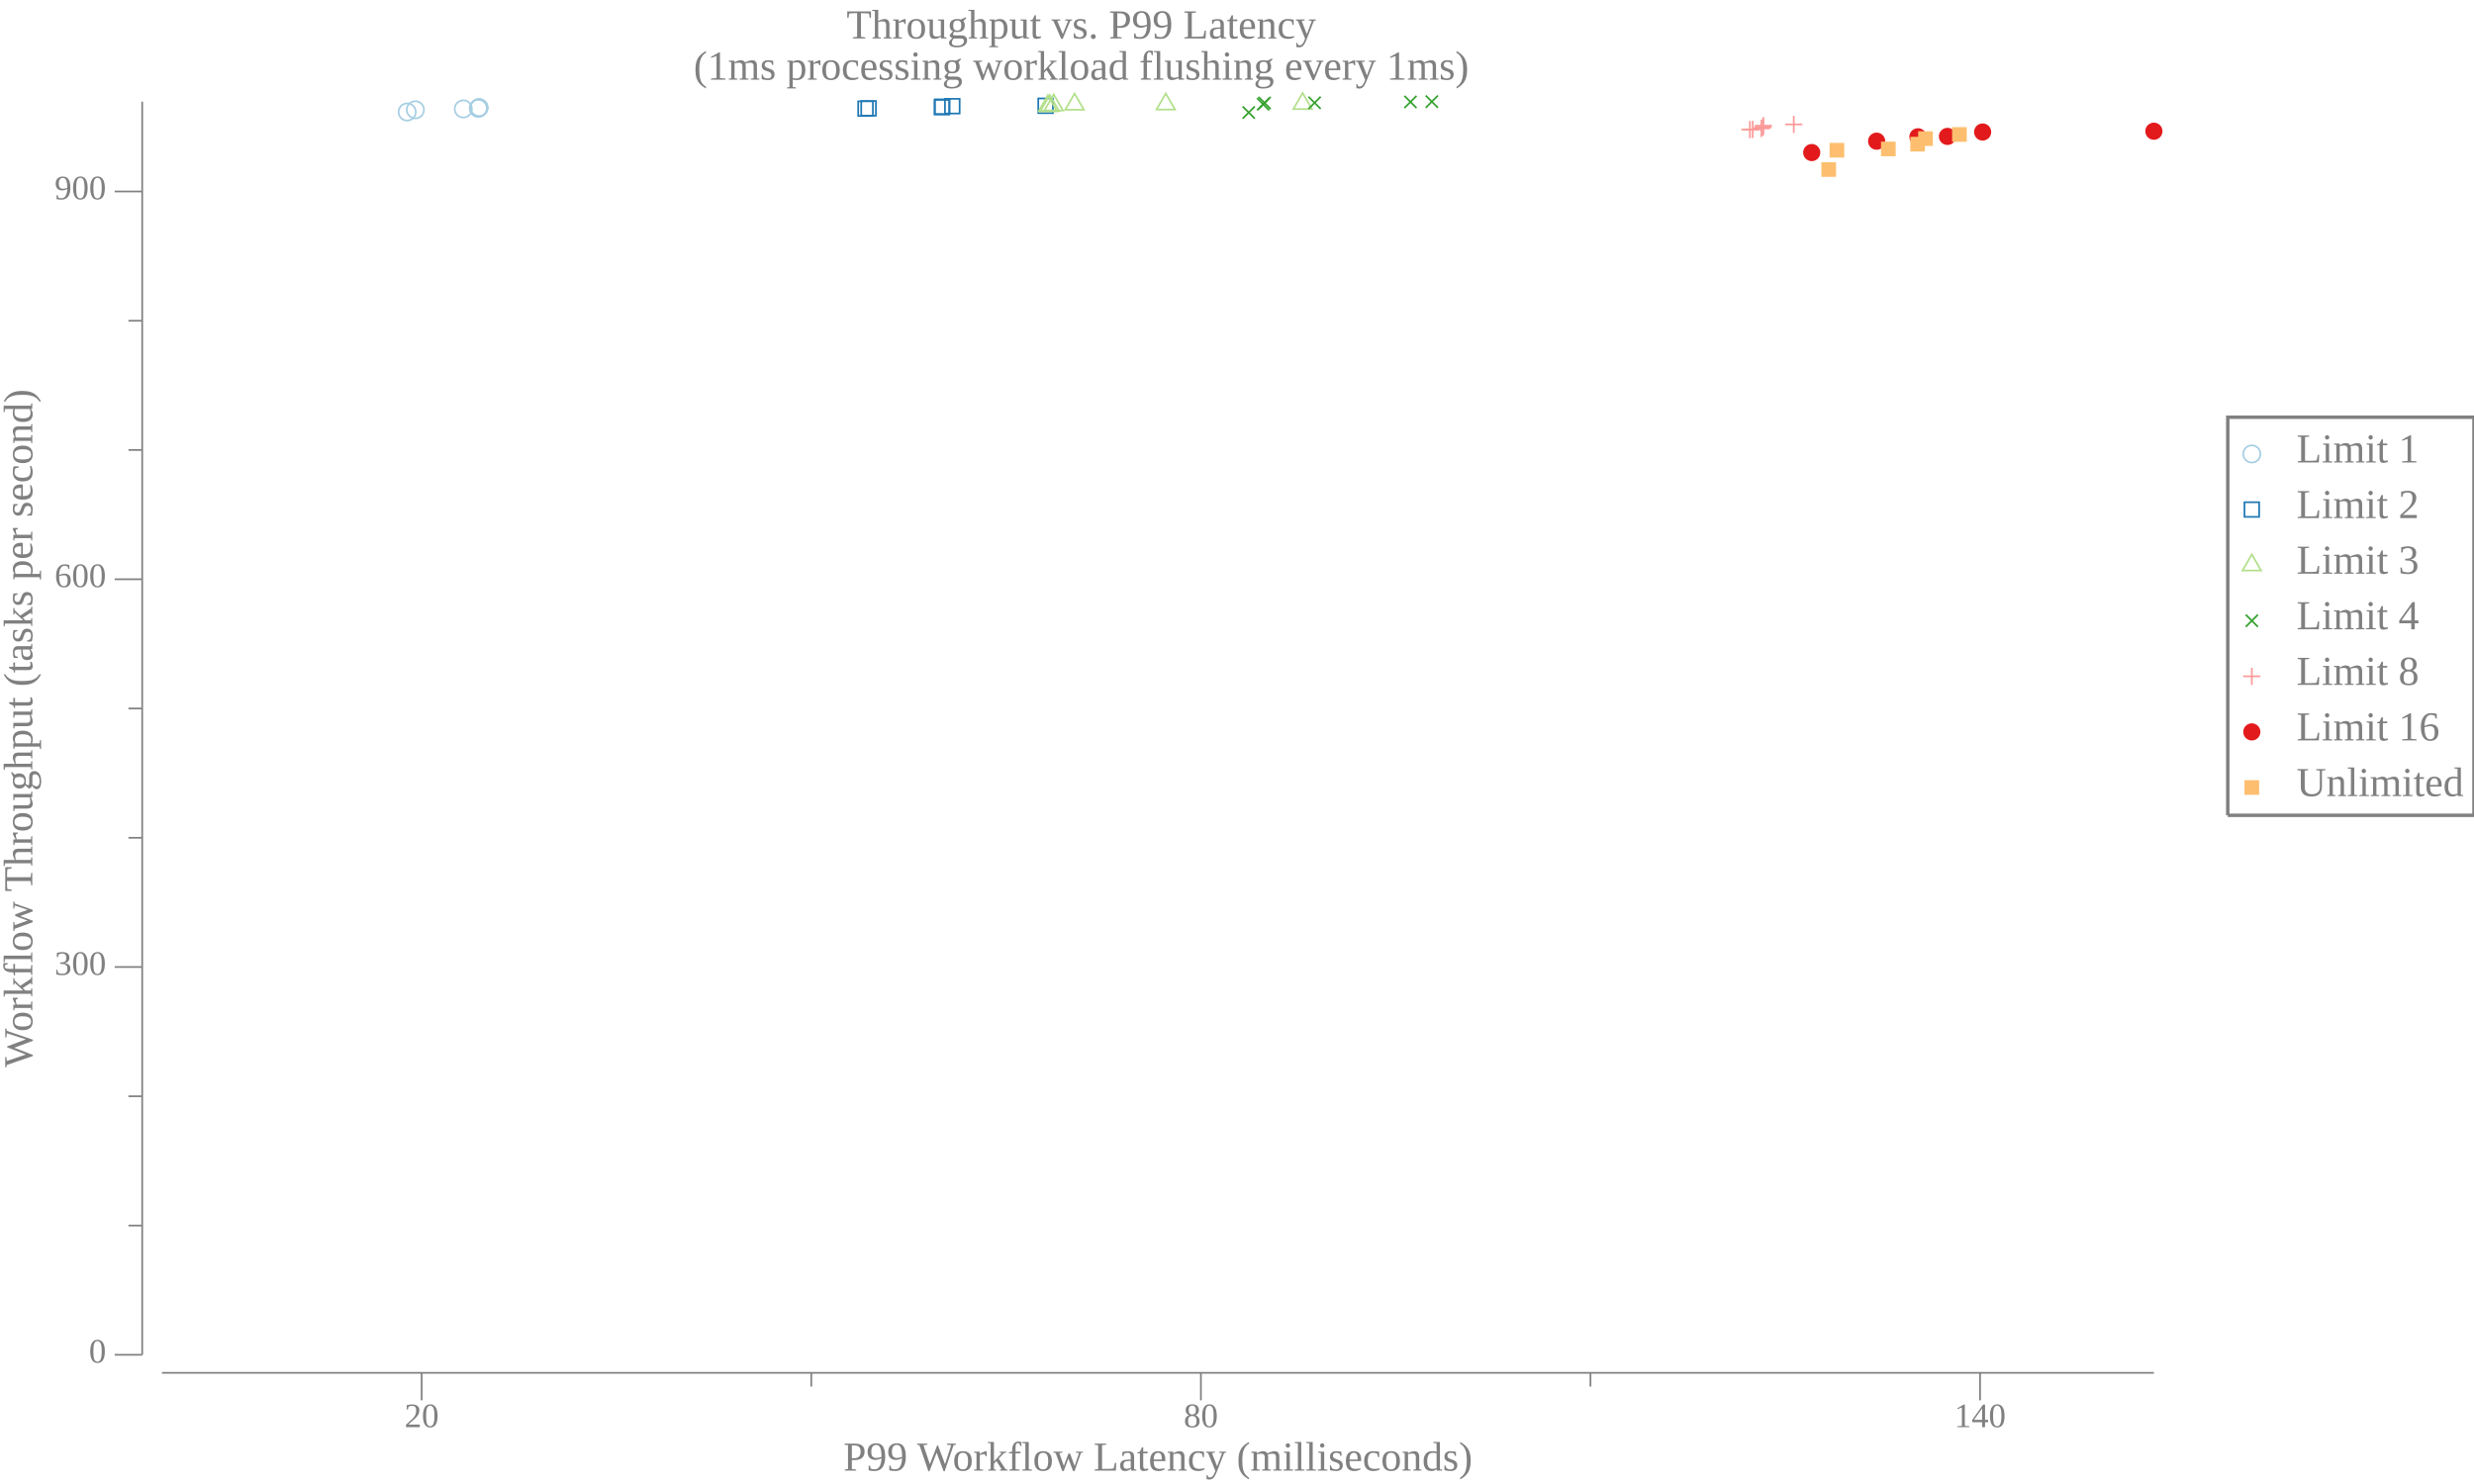
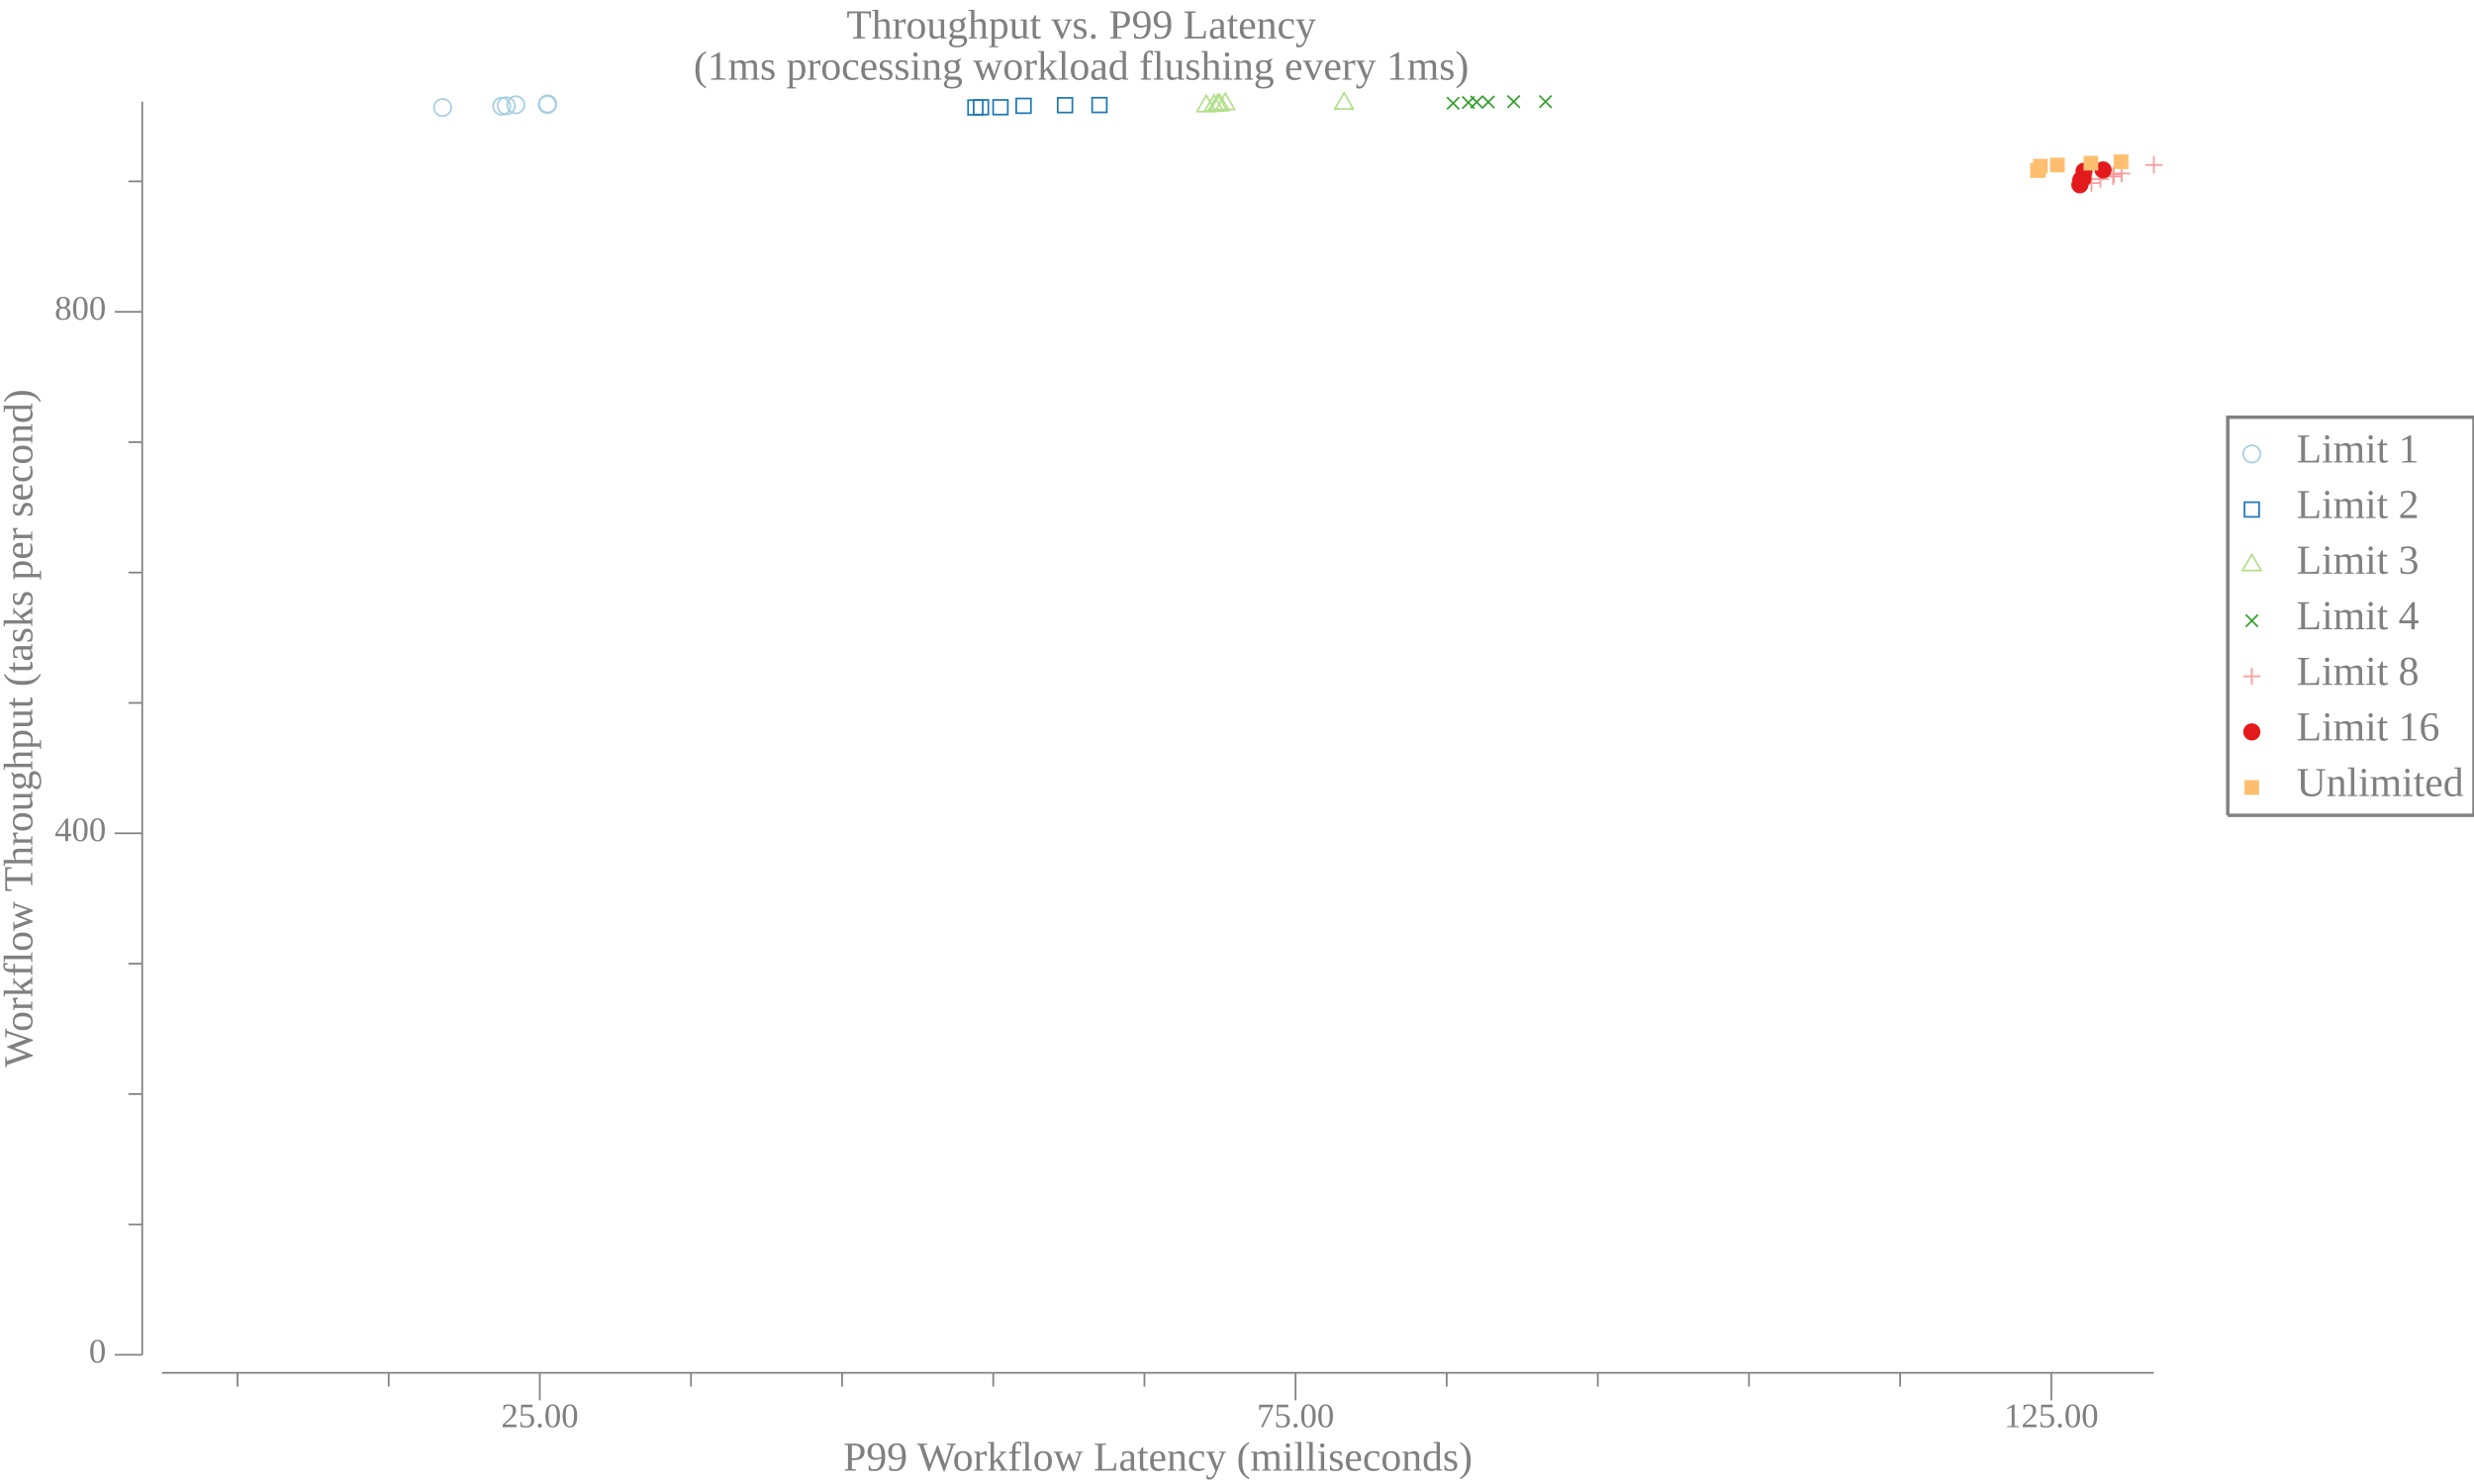
<svg xmlns="http://www.w3.org/2000/svg" width="720pt" height="432pt" viewBox="0 0 720 432">
  <g transform="scale(1, -1) translate(0, -432)">
    <path d="M657.84,299.85A2.5,2.5 0 1 1 652.84,299.85A2.5,2.5 0 1 1 657.84,299.85Z" style="fill:none;stroke:#A6CEE3;stroke-width:0.5" />
    <text x="668.34" y="-297.37" transform="scale(1, -1)" style="font-family:Liberation Serif;font-variant:normal;font-weight:normal;font-style:normal;font-size:12px;fill:#808080">Limit 1</text>
    <path d="M653.2,281.54L657.47,281.54L657.47,285.8L653.2,285.8Z" style="fill:none;stroke:#1F78B4;stroke-width:0.5" />
    <text x="668.34" y="-281.18" transform="scale(1, -1)" style="font-family:Liberation Serif;font-variant:normal;font-weight:normal;font-style:normal;font-size:12px;fill:#808080">Limit 2</text>
    <path d="M655.34,270.61L652.63,265.92L658.04,265.92Z" style="fill:none;stroke:#B2DF8A;stroke-width:0.5" />
    <text x="668.34" y="-265" transform="scale(1, -1)" style="font-family:Liberation Serif;font-variant:normal;font-weight:normal;font-style:normal;font-size:12px;fill:#808080">Limit 3</text>
    <path d="M653.57,249.53L657.11,253.07" style="fill:none;stroke:#33A02C;stroke-width:0.5" />
    <path d="M653.57,253.07L657.11,249.53" style="fill:none;stroke:#33A02C;stroke-width:0.5" />
    <text x="668.34" y="-248.82" transform="scale(1, -1)" style="font-family:Liberation Serif;font-variant:normal;font-weight:normal;font-style:normal;font-size:12px;fill:#808080">Limit 4</text>
    <path d="M655.34,237.62L655.34,232.62" style="fill:none;stroke:#FB9A99;stroke-width:0.5" />
    <path d="M652.84,235.12L657.84,235.12" style="fill:none;stroke:#FB9A99;stroke-width:0.5" />
    <text x="668.34" y="-232.63" transform="scale(1, -1)" style="font-family:Liberation Serif;font-variant:normal;font-weight:normal;font-style:normal;font-size:12px;fill:#808080">Limit 8</text>
    <path d="M657.84,218.94A2.5,2.5 0 1 1 652.84,218.94A2.5,2.5 0 1 1 657.84,218.94Z" style="fill:#E31A1C" />
    <text x="668.34" y="-216.45" transform="scale(1, -1)" style="font-family:Liberation Serif;font-variant:normal;font-weight:normal;font-style:normal;font-size:12px;fill:#808080">Limit 16</text>
    <path d="M653.2,200.62L657.47,200.62L657.47,204.89L653.2,204.89Z" style="fill:#FDBF6F" />
    <text x="668.34" y="-200.26" transform="scale(1, -1)" style="font-family:Liberation Serif;font-variant:normal;font-weight:normal;font-style:normal;font-size:12px;fill:#808080">Unlimited</text>
    <path d="M648.34,194.66L648.34,310.54L720,310.54L720,194.66L648.34,194.66" style="fill:none;stroke:#808080" />
    <path d="M0,0L629.34,0L629.34,432L0,432Z" style="fill:#-8000000000000000-8000000000000000-8000000000000000;fill-opacity:0" />
    <text x="246.35" y="-420.81" transform="scale(1, -1)" style="font-family:Liberation Serif;font-variant:normal;font-weight:normal;font-style:normal;font-size:12px;fill:#808080">Throughput vs. P99 Latency</text>
    <text x="201.86" y="-408.81" transform="scale(1, -1)" style="font-family:Liberation Serif;font-variant:normal;font-weight:normal;font-style:normal;font-size:12px;fill:#808080">(1ms processing workload flushing every 1ms)</text>
    <text x="245.43" y="-3.902" transform="scale(1, -1)" style="font-family:Liberation Serif;font-variant:normal;font-weight:normal;font-style:normal;font-size:12px;fill:#808080">P99 Workflow Latency (milliseconds)</text>
-     <text x="117.72" y="-16.541" transform="scale(1, -1)" style="font-family:Liberation Serif;font-variant:normal;font-weight:normal;font-style:normal;font-size:10px;fill:#808080">20</text>
-     <text x="344.49" y="-16.541" transform="scale(1, -1)" style="font-family:Liberation Serif;font-variant:normal;font-weight:normal;font-style:normal;font-size:10px;fill:#808080">80</text>
-     <text x="568.75" y="-16.541" transform="scale(1, -1)" style="font-family:Liberation Serif;font-variant:normal;font-weight:normal;font-style:normal;font-size:10px;fill:#808080">140</text>
-     <path d="M122.72,24.363L122.72,32.363" style="fill:none;stroke:#808080;stroke-width:0.5" />
-     <path d="M349.49,24.363L349.49,32.363" style="fill:none;stroke:#808080;stroke-width:0.5" />
-     <path d="M576.25,24.363L576.25,32.363" style="fill:none;stroke:#808080;stroke-width:0.5" />
-     <path d="M236.1,28.363L236.1,32.363" style="fill:none;stroke:#808080;stroke-width:0.5" />
-     <path d="M462.87,28.363L462.87,32.363" style="fill:none;stroke:#808080;stroke-width:0.5" />
+     <text x="145.85" y="-16.541" transform="scale(1, -1)" style="font-family:Liberation Serif;font-variant:normal;font-weight:normal;font-style:normal;font-size:10px;fill:#808080">25.00</text>
+     <text x="365.79" y="-16.541" transform="scale(1, -1)" style="font-family:Liberation Serif;font-variant:normal;font-weight:normal;font-style:normal;font-size:10px;fill:#808080">75.00</text>
+     <text x="583.23" y="-16.541" transform="scale(1, -1)" style="font-family:Liberation Serif;font-variant:normal;font-weight:normal;font-style:normal;font-size:10px;fill:#808080">125.00</text>
+     <path d="M157.1,24.363L157.1,32.363" style="fill:none;stroke:#808080;stroke-width:0.5" />
+     <path d="M377.04,24.363L377.04,32.363" style="fill:none;stroke:#808080;stroke-width:0.5" />
+     <path d="M596.98,24.363L596.98,32.363" style="fill:none;stroke:#808080;stroke-width:0.5" />
+     <path d="M69.128,28.363L69.128,32.363" style="fill:none;stroke:#808080;stroke-width:0.5" />
+     <path d="M113.12,28.363L113.12,32.363" style="fill:none;stroke:#808080;stroke-width:0.5" />
+     <path d="M201.09,28.363L201.09,32.363" style="fill:none;stroke:#808080;stroke-width:0.5" />
+     <path d="M245.08,28.363L245.08,32.363" style="fill:none;stroke:#808080;stroke-width:0.5" />
+     <path d="M289.06,28.363L289.06,32.363" style="fill:none;stroke:#808080;stroke-width:0.5" />
+     <path d="M333.05,28.363L333.05,32.363" style="fill:none;stroke:#808080;stroke-width:0.5" />
+     <path d="M421.03,28.363L421.03,32.363" style="fill:none;stroke:#808080;stroke-width:0.5" />
+     <path d="M465.01,28.363L465.01,32.363" style="fill:none;stroke:#808080;stroke-width:0.5" />
+     <path d="M509,28.363L509,32.363" style="fill:none;stroke:#808080;stroke-width:0.5" />
+     <path d="M552.99,28.363L552.99,32.363" style="fill:none;stroke:#808080;stroke-width:0.5" />
    <path d="M47.135,32.363L626.84,32.363" style="fill:none;stroke:#808080;stroke-width:0.5" />
    <g transform="rotate(90)">
      <text x="121.29" y="9.387" transform="scale(1, -1)" style="font-family:Liberation Serif;font-variant:normal;font-weight:normal;font-style:normal;font-size:12px;fill:#808080">Workflow Throughput (tasks per second)</text>
    </g>
    <text x="25.885" y="-35.328" transform="scale(1, -1)" style="font-family:Liberation Serif;font-variant:normal;font-weight:normal;font-style:normal;font-size:10px;fill:#808080">0</text>
-     <text x="15.885" y="-148.21" transform="scale(1, -1)" style="font-family:Liberation Serif;font-variant:normal;font-weight:normal;font-style:normal;font-size:10px;fill:#808080">300</text>
-     <text x="15.885" y="-261.09" transform="scale(1, -1)" style="font-family:Liberation Serif;font-variant:normal;font-weight:normal;font-style:normal;font-size:10px;fill:#808080">600</text>
-     <text x="15.885" y="-373.98" transform="scale(1, -1)" style="font-family:Liberation Serif;font-variant:normal;font-weight:normal;font-style:normal;font-size:10px;fill:#808080">900</text>
+     <text x="15.885" y="-187.14" transform="scale(1, -1)" style="font-family:Liberation Serif;font-variant:normal;font-weight:normal;font-style:normal;font-size:10px;fill:#808080">400</text>
+     <text x="15.885" y="-338.95" transform="scale(1, -1)" style="font-family:Liberation Serif;font-variant:normal;font-weight:normal;font-style:normal;font-size:10px;fill:#808080">800</text>
    <path d="M33.385,37.613L41.385,37.613" style="fill:none;stroke:#808080;stroke-width:0.5" />
-     <path d="M33.385,150.5L41.385,150.5" style="fill:none;stroke:#808080;stroke-width:0.5" />
-     <path d="M33.385,263.38L41.385,263.38" style="fill:none;stroke:#808080;stroke-width:0.5" />
-     <path d="M33.385,376.26L41.385,376.26" style="fill:none;stroke:#808080;stroke-width:0.5" />
-     <path d="M37.385,75.241L41.385,75.241" style="fill:none;stroke:#808080;stroke-width:0.5" />
-     <path d="M37.385,112.87L41.385,112.87" style="fill:none;stroke:#808080;stroke-width:0.5" />
-     <path d="M37.385,188.12L41.385,188.12" style="fill:none;stroke:#808080;stroke-width:0.5" />
-     <path d="M37.385,225.75L41.385,225.75" style="fill:none;stroke:#808080;stroke-width:0.5" />
-     <path d="M37.385,301.01L41.385,301.01" style="fill:none;stroke:#808080;stroke-width:0.5" />
-     <path d="M37.385,338.63L41.385,338.63" style="fill:none;stroke:#808080;stroke-width:0.5" />
+     <path d="M33.385,189.42L41.385,189.42" style="fill:none;stroke:#808080;stroke-width:0.5" />
+     <path d="M33.385,341.23L41.385,341.23" style="fill:none;stroke:#808080;stroke-width:0.5" />
+     <path d="M37.385,75.566L41.385,75.566" style="fill:none;stroke:#808080;stroke-width:0.5" />
+     <path d="M37.385,113.52L41.385,113.52" style="fill:none;stroke:#808080;stroke-width:0.5" />
+     <path d="M37.385,151.47L41.385,151.47" style="fill:none;stroke:#808080;stroke-width:0.5" />
+     <path d="M37.385,227.38L41.385,227.38" style="fill:none;stroke:#808080;stroke-width:0.5" />
+     <path d="M37.385,265.33L41.385,265.33" style="fill:none;stroke:#808080;stroke-width:0.5" />
+     <path d="M37.385,303.28L41.385,303.28" style="fill:none;stroke:#808080;stroke-width:0.5" />
+     <path d="M37.385,379.19L41.385,379.19" style="fill:none;stroke:#808080;stroke-width:0.5" />
    <path d="M41.385,37.613L41.385,402.41" style="fill:none;stroke:#808080;stroke-width:0.5" />
-     <path d="M121,399.4A2.5,2.5 0 1 1 116,399.4A2.5,2.5 0 1 1 121,399.4Z" style="fill:none;stroke:#A6CEE3;stroke-width:0.5" />
-     <path d="M123.38,400.04A2.5,2.5 0 1 1 118.38,400.04A2.5,2.5 0 1 1 123.38,400.04Z" style="fill:none;stroke:#A6CEE3;stroke-width:0.5" />
-     <path d="M137.33,400.3A2.5,2.5 0 1 1 132.33,400.3A2.5,2.5 0 1 1 137.33,400.3Z" style="fill:none;stroke:#A6CEE3;stroke-width:0.5" />
-     <path d="M141.68,400.46A2.5,2.5 0 1 1 136.68,400.46A2.5,2.5 0 1 1 141.68,400.46Z" style="fill:none;stroke:#A6CEE3;stroke-width:0.5" />
-     <path d="M141.89,400.64A2.5,2.5 0 1 1 136.89,400.64A2.5,2.5 0 1 1 141.89,400.64Z" style="fill:none;stroke:#A6CEE3;stroke-width:0.5" />
-     <path d="M141.94,400.68A2.5,2.5 0 1 1 136.94,400.68A2.5,2.5 0 1 1 141.94,400.68Z" style="fill:none;stroke:#A6CEE3;stroke-width:0.5" />
-     <path d="M249.76,398.25L254.03,398.25L254.03,402.51L249.76,402.51Z" style="fill:none;stroke:#1F78B4;stroke-width:0.5" />
-     <path d="M250.64,398.32L254.91,398.32L254.91,402.59L250.64,402.59Z" style="fill:none;stroke:#1F78B4;stroke-width:0.5" />
-     <path d="M271.96,398.66L276.23,398.66L276.23,402.93L271.96,402.93Z" style="fill:none;stroke:#1F78B4;stroke-width:0.5" />
-     <path d="M272.1,398.81L276.37,398.81L276.37,403.08L272.1,403.08Z" style="fill:none;stroke:#1F78B4;stroke-width:0.5" />
-     <path d="M275.01,398.96L279.28,398.96L279.28,403.23L275.01,403.23Z" style="fill:none;stroke:#1F78B4;stroke-width:0.5" />
-     <path d="M302.16,399.07L306.43,399.07L306.43,403.34L302.16,403.34Z" style="fill:none;stroke:#1F78B4;stroke-width:0.5" />
-     <path d="M304.95,404.26L302.24,399.57L307.65,399.57Z" style="fill:none;stroke:#B2DF8A;stroke-width:0.5" />
-     <path d="M305.5,404.37L302.79,399.68L308.2,399.68Z" style="fill:none;stroke:#B2DF8A;stroke-width:0.5" />
-     <path d="M306.66,404.52L303.95,399.83L309.36,399.83Z" style="fill:none;stroke:#B2DF8A;stroke-width:0.5" />
-     <path d="M312.72,404.75L310.02,400.06L315.43,400.06Z" style="fill:none;stroke:#B2DF8A;stroke-width:0.5" />
-     <path d="M339.27,404.78L336.56,400.1L341.97,400.1Z" style="fill:none;stroke:#B2DF8A;stroke-width:0.5" />
-     <path d="M379.1,404.94L376.39,400.25L381.81,400.25Z" style="fill:none;stroke:#B2DF8A;stroke-width:0.5" />
-     <path d="M361.65,397.48L365.18,401.02" style="fill:none;stroke:#33A02C;stroke-width:0.5" />
-     <path d="M361.65,401.02L365.18,397.48" style="fill:none;stroke:#33A02C;stroke-width:0.5" />
-     <path d="M365.83,399.89L369.36,403.43" style="fill:none;stroke:#33A02C;stroke-width:0.5" />
-     <path d="M365.83,403.43L369.36,399.89" style="fill:none;stroke:#33A02C;stroke-width:0.5" />
-     <path d="M366.26,400.27L369.8,403.8" style="fill:none;stroke:#33A02C;stroke-width:0.5" />
-     <path d="M366.26,403.8L369.8,400.27" style="fill:none;stroke:#33A02C;stroke-width:0.5" />
-     <path d="M380.81,400.31L384.35,403.84" style="fill:none;stroke:#33A02C;stroke-width:0.5" />
-     <path d="M380.81,403.84L384.35,400.31" style="fill:none;stroke:#33A02C;stroke-width:0.5" />
-     <path d="M408.72,400.57L412.25,404.1" style="fill:none;stroke:#33A02C;stroke-width:0.5" />
-     <path d="M408.72,404.1L412.25,400.57" style="fill:none;stroke:#33A02C;stroke-width:0.5" />
-     <path d="M414.93,400.64L418.47,404.18" style="fill:none;stroke:#33A02C;stroke-width:0.5" />
-     <path d="M414.93,404.18L418.47,400.64" style="fill:none;stroke:#33A02C;stroke-width:0.5" />
-     <path d="M509.27,396.78L509.27,391.78" style="fill:none;stroke:#FB9A99;stroke-width:0.5" />
-     <path d="M506.77,394.28L511.77,394.28" style="fill:none;stroke:#FB9A99;stroke-width:0.5" />
-     <path d="M510.09,396.82L510.09,391.82" style="fill:none;stroke:#FB9A99;stroke-width:0.5" />
-     <path d="M507.59,394.32L512.59,394.32" style="fill:none;stroke:#FB9A99;stroke-width:0.5" />
-     <path d="M512.61,397.12L512.61,392.12" style="fill:none;stroke:#FB9A99;stroke-width:0.5" />
-     <path d="M510.11,394.62L515.11,394.62" style="fill:none;stroke:#FB9A99;stroke-width:0.5" />
-     <path d="M513.06,397.46L513.06,392.46" style="fill:none;stroke:#FB9A99;stroke-width:0.5" />
-     <path d="M510.56,394.96L515.56,394.96" style="fill:none;stroke:#FB9A99;stroke-width:0.5" />
-     <path d="M513.19,397.91L513.19,392.91" style="fill:none;stroke:#FB9A99;stroke-width:0.5" />
-     <path d="M510.69,395.41L515.69,395.41" style="fill:none;stroke:#FB9A99;stroke-width:0.5" />
-     <path d="M522.03,398.29L522.03,393.29" style="fill:none;stroke:#FB9A99;stroke-width:0.5" />
-     <path d="M519.53,395.79L524.53,395.79" style="fill:none;stroke:#FB9A99;stroke-width:0.5" />
-     <path d="M529.76,387.59A2.5,2.5 0 1 1 524.76,387.59A2.5,2.5 0 1 1 529.76,387.59Z" style="fill:#E31A1C" />
-     <path d="M548.65,390.9A2.5,2.5 0 1 1 543.65,390.9A2.5,2.5 0 1 1 548.65,390.9Z" style="fill:#E31A1C" />
-     <path d="M560.67,392.18A2.5,2.5 0 1 1 555.67,392.18A2.5,2.5 0 1 1 560.67,392.18Z" style="fill:#E31A1C" />
-     <path d="M569.26,392.29A2.5,2.5 0 1 1 564.26,392.29A2.5,2.5 0 1 1 569.26,392.29Z" style="fill:#E31A1C" />
-     <path d="M579.5,393.57A2.5,2.5 0 1 1 574.5,393.57A2.5,2.5 0 1 1 579.5,393.57Z" style="fill:#E31A1C" />
-     <path d="M629.34,393.8A2.5,2.5 0 1 1 624.34,393.8A2.5,2.5 0 1 1 629.34,393.8Z" style="fill:#E31A1C" />
-     <path d="M530.07,380.52L534.34,380.52L534.34,384.79L530.07,384.79Z" style="fill:#FDBF6F" />
-     <path d="M532.46,386.13L536.73,386.13L536.73,390.4L532.46,390.4Z" style="fill:#FDBF6F" />
-     <path d="M547.42,386.51L551.69,386.51L551.69,390.77L547.42,390.77Z" style="fill:#FDBF6F" />
-     <path d="M555.95,387.9L560.22,387.9L560.22,392.17L555.95,392.17Z" style="fill:#FDBF6F" />
-     <path d="M558.24,389.52L562.51,389.52L562.51,393.78L558.24,393.78Z" style="fill:#FDBF6F" />
-     <path d="M568.12,390.72L572.39,390.72L572.39,394.99L568.12,394.99Z" style="fill:#FDBF6F" />
+     <path d="M131.31,400.7A2.5,2.5 0 1 1 126.31,400.7A2.5,2.5 0 1 1 131.31,400.7Z" style="fill:none;stroke:#A6CEE3;stroke-width:0.5" />
+     <path d="M148.52,401.08A2.5,2.5 0 1 1 143.52,401.08A2.5,2.5 0 1 1 148.52,401.08Z" style="fill:none;stroke:#A6CEE3;stroke-width:0.5" />
+     <path d="M149.84,401.2A2.5,2.5 0 1 1 144.84,401.2A2.5,2.5 0 1 1 149.84,401.2Z" style="fill:none;stroke:#A6CEE3;stroke-width:0.5" />
+     <path d="M152.61,401.5A2.5,2.5 0 1 1 147.61,401.5A2.5,2.5 0 1 1 152.61,401.5Z" style="fill:none;stroke:#A6CEE3;stroke-width:0.5" />
+     <path d="M161.78,401.54A2.5,2.5 0 1 1 156.78,401.54A2.5,2.5 0 1 1 161.78,401.54Z" style="fill:none;stroke:#A6CEE3;stroke-width:0.5" />
+     <path d="M161.9,401.77A2.5,2.5 0 1 1 156.9,401.77A2.5,2.5 0 1 1 161.9,401.77Z" style="fill:none;stroke:#A6CEE3;stroke-width:0.5" />
+     <path d="M281.74,398.57L286,398.57L286,402.84L281.74,402.84Z" style="fill:none;stroke:#1F78B4;stroke-width:0.5" />
+     <path d="M283.36,398.65L287.63,398.65L287.63,402.91L283.36,402.91Z" style="fill:none;stroke:#1F78B4;stroke-width:0.5" />
+     <path d="M289.03,398.65L293.3,398.65L293.3,402.91L289.03,402.91Z" style="fill:none;stroke:#1F78B4;stroke-width:0.5" />
+     <path d="M295.76,399.06L300.03,399.06L300.03,403.33L295.76,403.33Z" style="fill:none;stroke:#1F78B4;stroke-width:0.5" />
+     <path d="M307.82,399.25L312.09,399.25L312.09,403.52L307.82,403.52Z" style="fill:none;stroke:#1F78B4;stroke-width:0.5" />
+     <path d="M317.84,399.29L322.1,399.29L322.1,403.56L317.84,403.56Z" style="fill:none;stroke:#1F78B4;stroke-width:0.5" />
+     <path d="M351.06,404.21L348.35,399.52L353.76,399.52Z" style="fill:none;stroke:#B2DF8A;stroke-width:0.5" />
+     <path d="M353.28,404.36L350.58,399.67L355.99,399.67Z" style="fill:none;stroke:#B2DF8A;stroke-width:0.5" />
+     <path d="M354.39,404.51L351.68,399.82L357.09,399.82Z" style="fill:none;stroke:#B2DF8A;stroke-width:0.5" />
+     <path d="M354.94,404.55L352.23,399.86L357.65,399.86Z" style="fill:none;stroke:#B2DF8A;stroke-width:0.5" />
+     <path d="M356.61,404.82L353.9,400.13L359.32,400.13Z" style="fill:none;stroke:#B2DF8A;stroke-width:0.5" />
+     <path d="M391.15,404.97L388.44,400.28L393.86,400.28Z" style="fill:none;stroke:#B2DF8A;stroke-width:0.5" />
+     <path d="M421.12,400.19L424.66,403.72" style="fill:none;stroke:#33A02C;stroke-width:0.5" />
+     <path d="M421.12,403.72L424.66,400.19" style="fill:none;stroke:#33A02C;stroke-width:0.5" />
+     <path d="M425.56,400.38L429.1,403.91" style="fill:none;stroke:#33A02C;stroke-width:0.5" />
+     <path d="M425.56,403.91L429.1,400.38" style="fill:none;stroke:#33A02C;stroke-width:0.5" />
+     <path d="M427.98,400.53L431.51,404.07" style="fill:none;stroke:#33A02C;stroke-width:0.5" />
+     <path d="M427.98,404.07L431.51,400.53" style="fill:none;stroke:#33A02C;stroke-width:0.5" />
+     <path d="M431.38,400.53L434.91,404.07" style="fill:none;stroke:#33A02C;stroke-width:0.5" />
+     <path d="M431.38,404.07L434.91,400.53" style="fill:none;stroke:#33A02C;stroke-width:0.5" />
+     <path d="M438.75,400.64L442.29,404.18" style="fill:none;stroke:#33A02C;stroke-width:0.5" />
+     <path d="M438.75,404.18L442.29,400.64" style="fill:none;stroke:#33A02C;stroke-width:0.5" />
+     <path d="M448.02,400.64L451.56,404.18" style="fill:none;stroke:#33A02C;stroke-width:0.5" />
+     <path d="M448.02,404.18L451.56,400.64" style="fill:none;stroke:#33A02C;stroke-width:0.5" />
+     <path d="M608.68,381.19L608.68,376.19" style="fill:none;stroke:#FB9A99;stroke-width:0.5" />
+     <path d="M606.18,378.69L611.18,378.69" style="fill:none;stroke:#FB9A99;stroke-width:0.5" />
+     <path d="M611.27,382.37L611.27,377.37" style="fill:none;stroke:#FB9A99;stroke-width:0.5" />
+     <path d="M608.77,379.87L613.77,379.87" style="fill:none;stroke:#FB9A99;stroke-width:0.5" />
+     <path d="M614.98,383.13L614.98,378.13" style="fill:none;stroke:#FB9A99;stroke-width:0.5" />
+     <path d="M612.48,380.63L617.48,380.63" style="fill:none;stroke:#FB9A99;stroke-width:0.5" />
+     <path d="M615.17,383.7L615.17,378.7" style="fill:none;stroke:#FB9A99;stroke-width:0.5" />
+     <path d="M612.67,381.2L617.67,381.2" style="fill:none;stroke:#FB9A99;stroke-width:0.5" />
+     <path d="M617.47,384L617.47,379" style="fill:none;stroke:#FB9A99;stroke-width:0.5" />
+     <path d="M614.97,381.5L619.97,381.5" style="fill:none;stroke:#FB9A99;stroke-width:0.5" />
+     <path d="M626.84,386.47L626.84,381.47" style="fill:none;stroke:#FB9A99;stroke-width:0.5" />
+     <path d="M624.34,383.97L629.34,383.97" style="fill:none;stroke:#FB9A99;stroke-width:0.5" />
+     <path d="M607.8,378.2A2.5,2.5 0 1 1 602.8,378.2A2.5,2.5 0 1 1 607.8,378.2Z" style="fill:#E31A1C" />
+     <path d="M608.08,379.64A2.5,2.5 0 1 1 603.08,379.64A2.5,2.5 0 1 1 608.08,379.64Z" style="fill:#E31A1C" />
+     <path d="M608.45,379.83A2.5,2.5 0 1 1 603.45,379.83A2.5,2.5 0 1 1 608.45,379.83Z" style="fill:#E31A1C" />
+     <path d="M608.67,379.98A2.5,2.5 0 1 1 603.67,379.98A2.5,2.5 0 1 1 608.67,379.98Z" style="fill:#E31A1C" />
+     <path d="M609.01,382.15A2.5,2.5 0 1 1 604.01,382.15A2.5,2.5 0 1 1 609.01,382.15Z" style="fill:#E31A1C" />
+     <path d="M614.56,382.53A2.5,2.5 0 1 1 609.56,382.53A2.5,2.5 0 1 1 614.56,382.53Z" style="fill:#E31A1C" />
+     <path d="M590.83,380.24L595.1,380.24L595.1,384.51L590.83,384.51Z" style="fill:#FDBF6F" />
+     <path d="M591.1,380.32L595.37,380.32L595.37,384.58L591.1,384.58Z" style="fill:#FDBF6F" />
+     <path d="M591.68,381.49L595.95,381.49L595.95,385.76L591.68,385.76Z" style="fill:#FDBF6F" />
+     <path d="M596.63,381.83L600.9,381.83L600.9,386.1L596.63,386.1Z" style="fill:#FDBF6F" />
+     <path d="M606.37,382.36L610.64,382.36L610.64,386.63L606.37,386.63Z" style="fill:#FDBF6F" />
+     <path d="M615.14,382.78L619.41,382.78L619.41,387.05L615.14,387.05Z" style="fill:#FDBF6F" />
  </g>
</svg>
